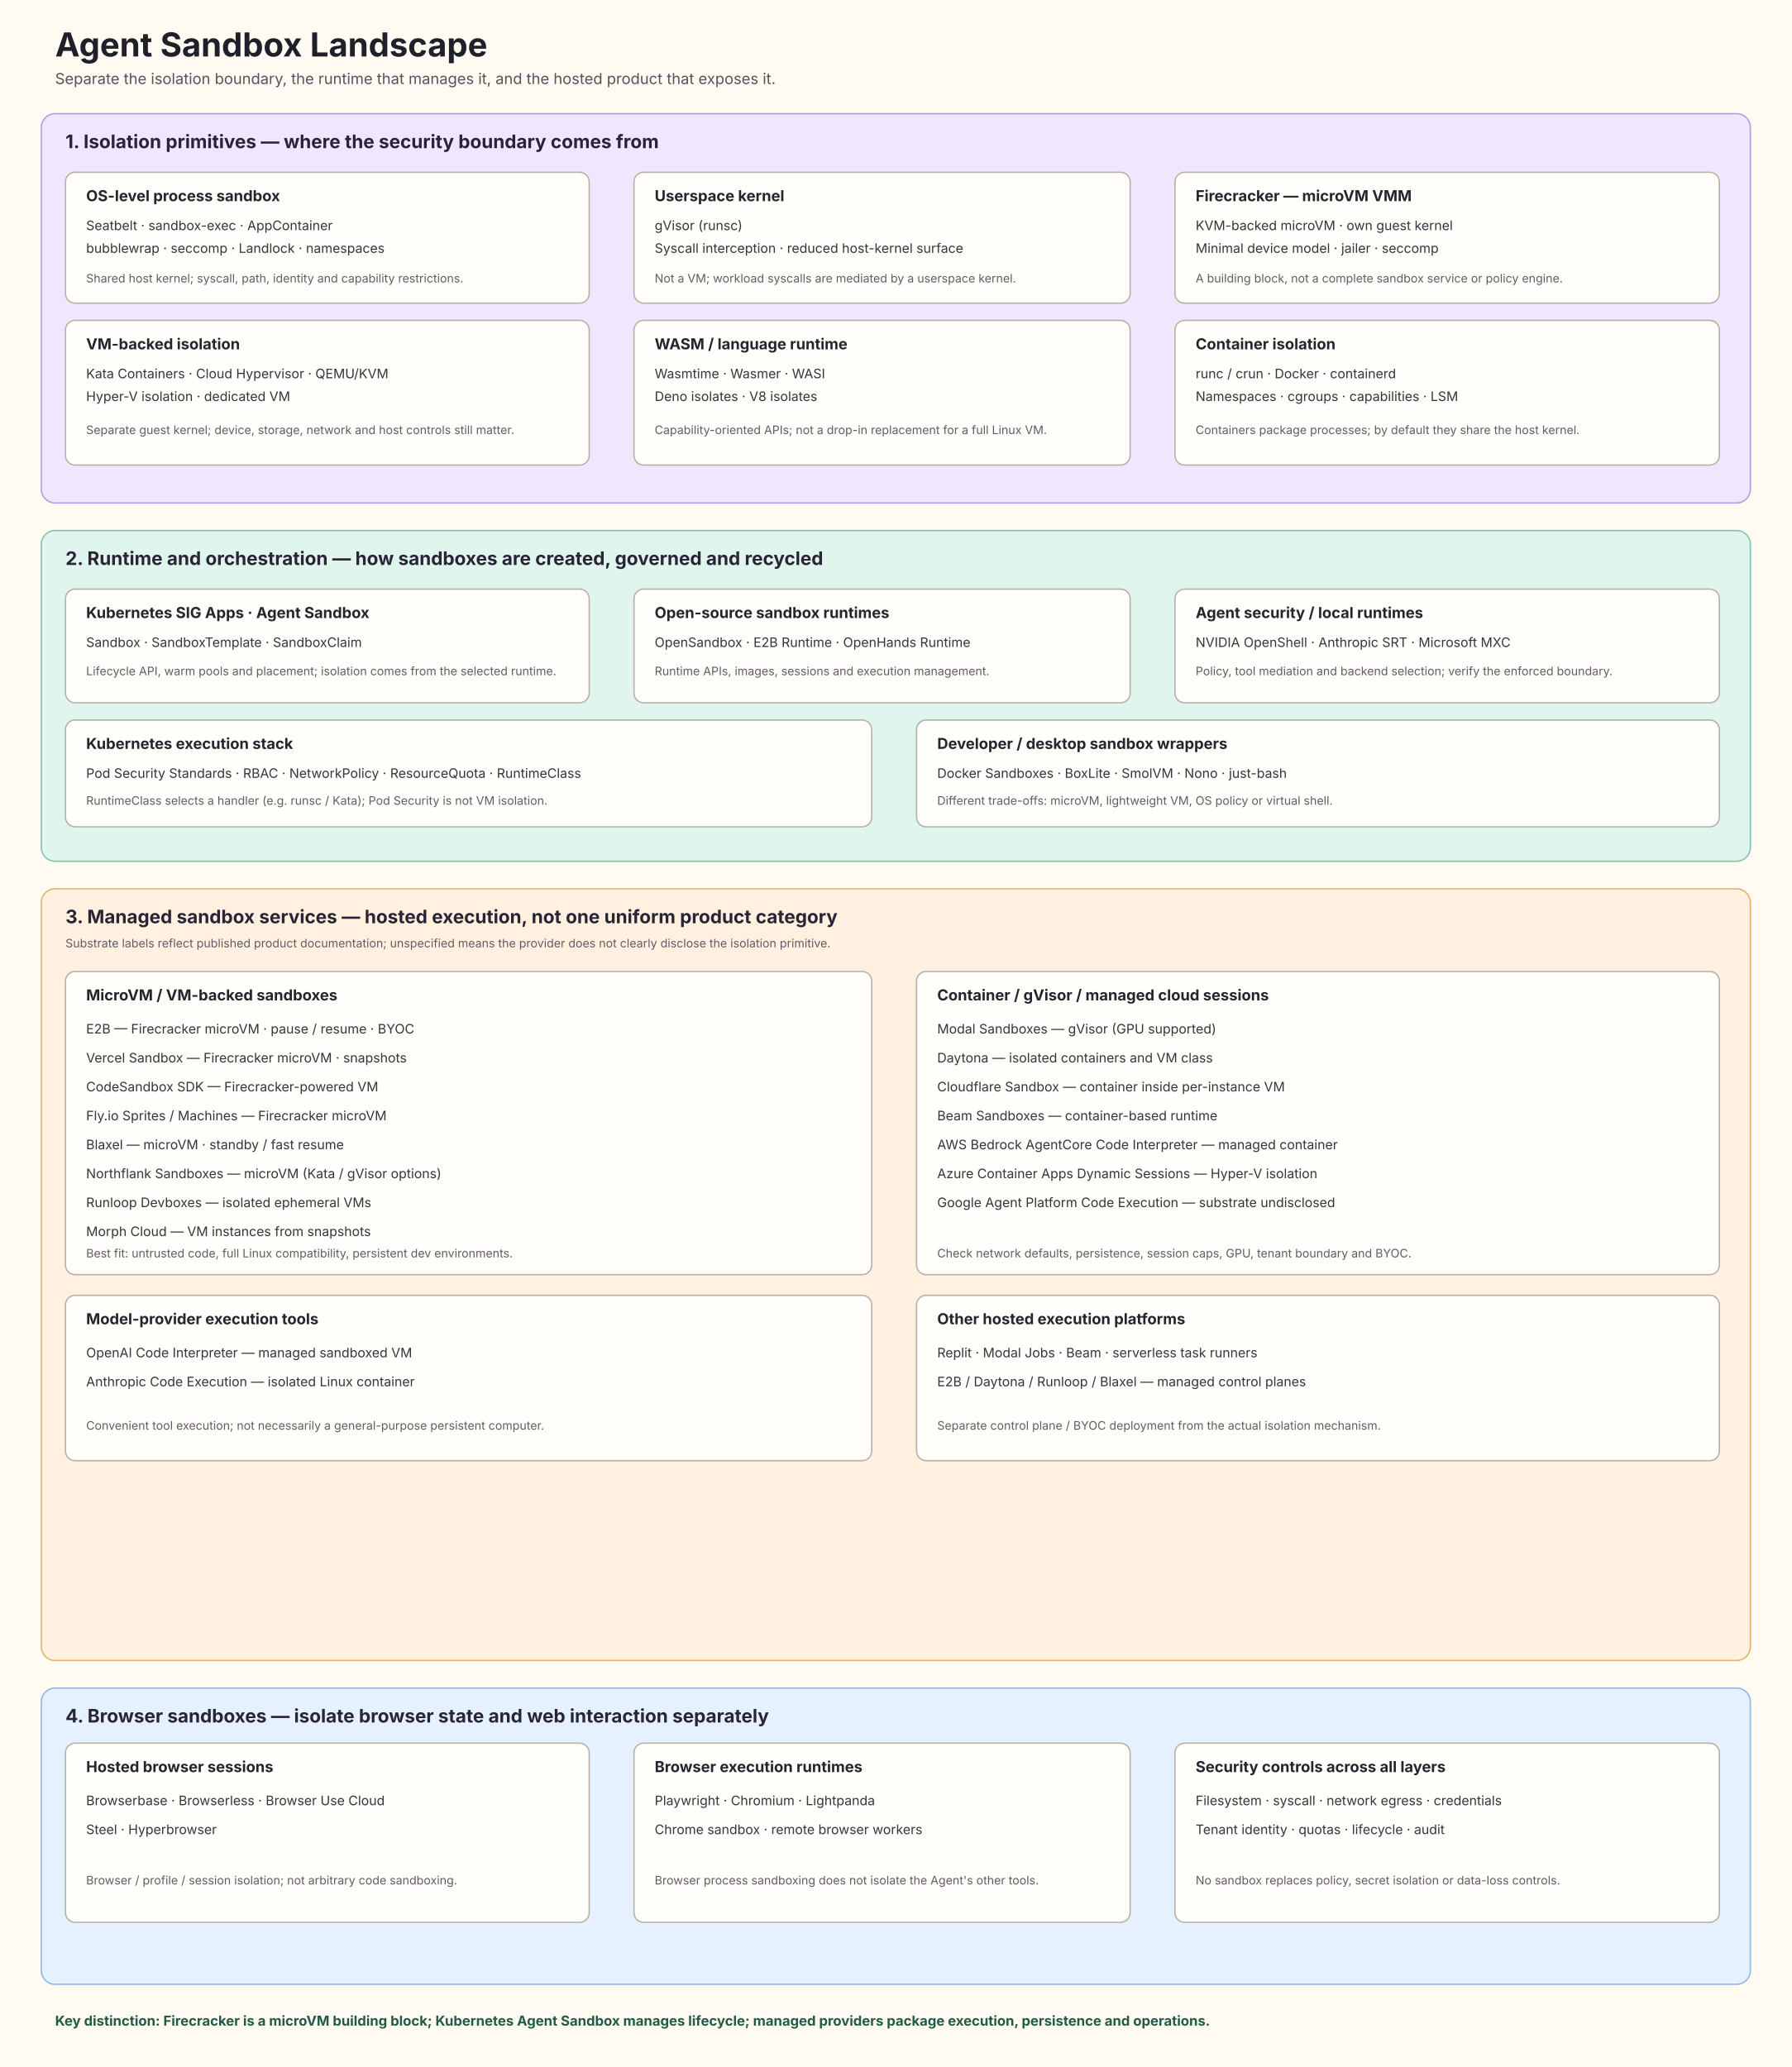
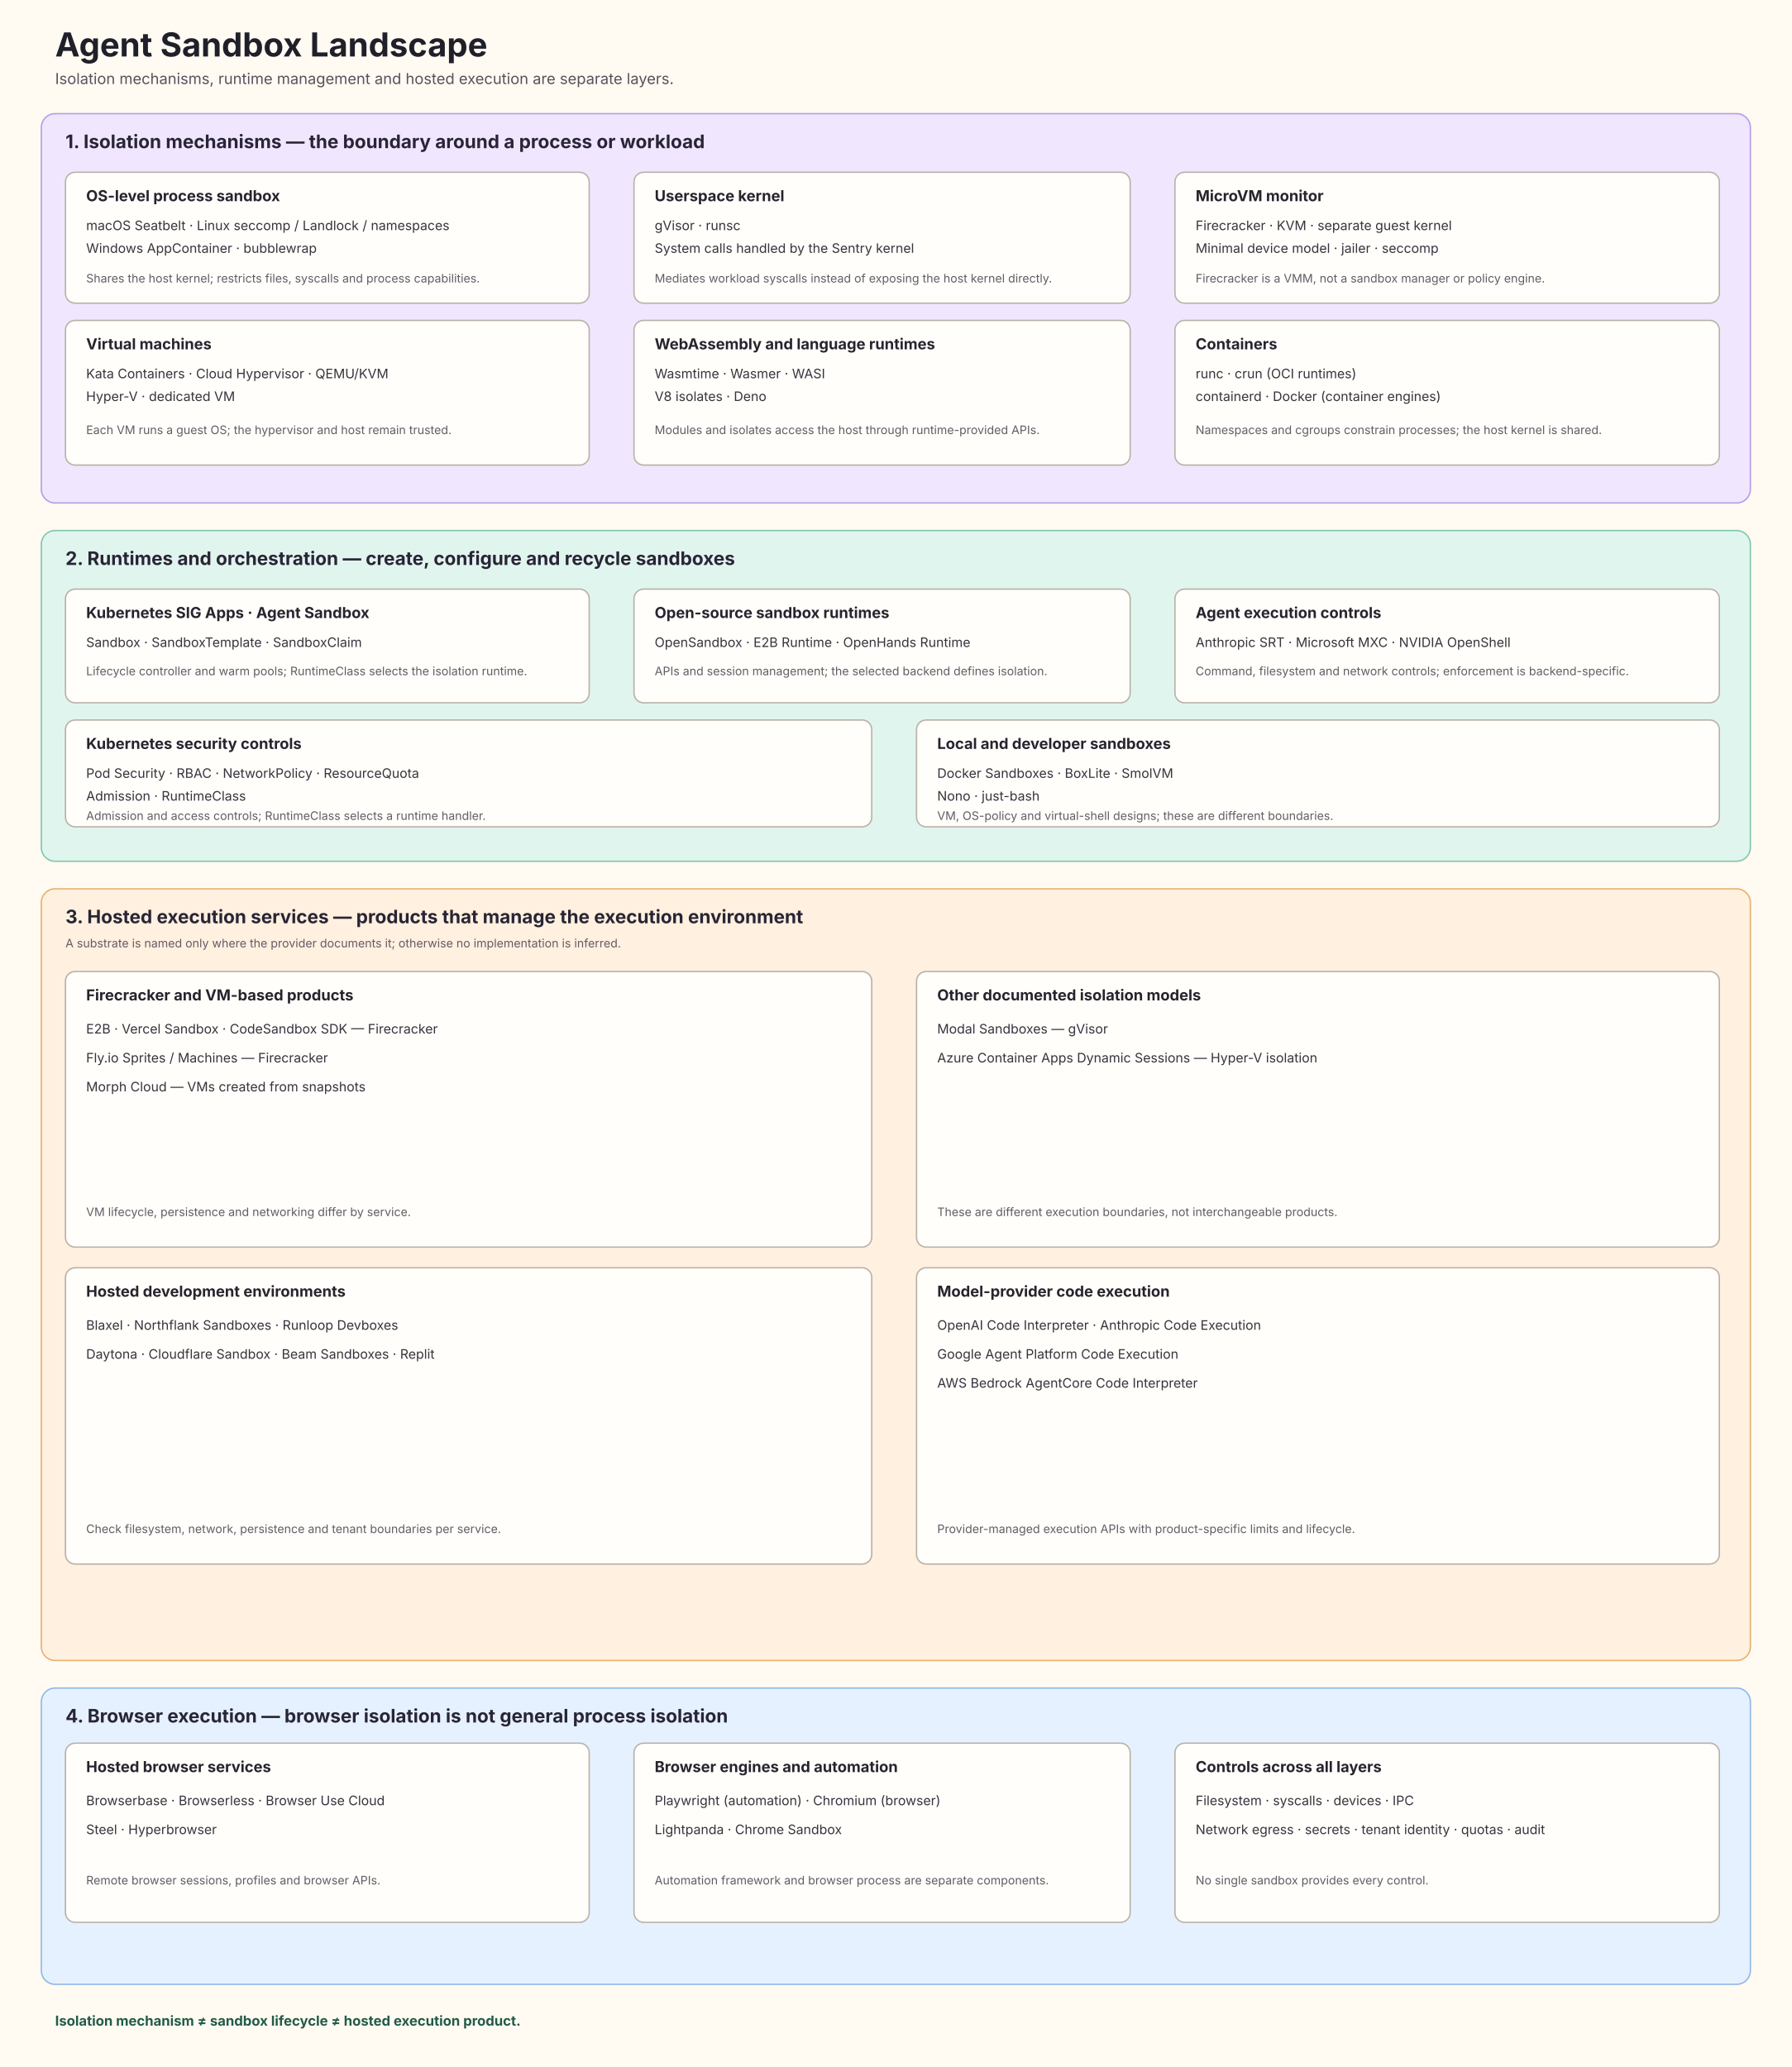
<svg xmlns="http://www.w3.org/2000/svg" width="2600" height="3000" viewBox="0 0 2600 3000" role="img" aria-labelledby="title desc">
  <defs>
    <style>
.bg{fill:#fffaf2}.title{font:700 48px Inter,Arial,sans-serif;fill:#20202a}.sub{font:22px Inter,Arial,sans-serif;fill:#57515d}
.band{stroke-width:2}.band1{fill:#f0e7ff;stroke:#b99ae8}.band2{fill:#e1f5ef;stroke:#80c7ad}.band3{fill:#fff0df;stroke:#e6b16f}.band4{fill:#e5f1ff;stroke:#8fb8e8}
.bandtitle{font:700 27px Inter,Arial,sans-serif;fill:#292536}
.card{fill:#fffefa;stroke:#b9b1a7;stroke-width:2}.cardtitle{font:700 22px Inter,Arial,sans-serif;fill:#28232d}.body{font:19px Inter,Arial,sans-serif;fill:#38333d}.small{font:17px Inter,Arial,sans-serif;fill:#625b65}
.emph{font:700 20px Inter,Arial,sans-serif;fill:#225b47}
- .line{stroke:#817985;stroke-width:2;fill:none}.dash{stroke:#817985;stroke-width:2;stroke-dasharray:7 7;fill:none}
</style>
  </defs>
  <rect class="bg" width="2600" height="3000" />
  <text class="title" x="80" y="82">Agent Sandbox Landscape</text>
-   <text class="sub" x="80" y="122">Separate the isolation boundary, the runtime that manages it, and the hosted product that exposes it.</text>
+   <text class="sub" x="80" y="122">Isolation mechanisms, runtime management and hosted execution are separate layers.</text>
  <rect class="band band1" x="60" y="165" width="2480" height="565" rx="20" />
-   <text class="bandtitle" x="95" y="215">1. Isolation primitives — where the security boundary comes from</text>
+   <text class="bandtitle" x="95" y="215">1. Isolation mechanisms — the boundary around a process or workload</text>
  <rect class="card" x="95" y="250" width="760" height="190" rx="14" />
  <text class="cardtitle" x="125" y="292">OS-level process sandbox</text>
-   <text class="body" x="125" y="334">Seatbelt · sandbox-exec · AppContainer</text>
-   <text class="body" x="125" y="367">bubblewrap · seccomp · Landlock · namespaces</text>
-   <text class="small" x="125" y="410">Shared host kernel; syscall, path, identity and capability restrictions.</text>
+   <text class="body" x="125" y="334">macOS Seatbelt · Linux seccomp / Landlock / namespaces</text>
+   <text class="body" x="125" y="367">Windows AppContainer · bubblewrap</text>
+   <text class="small" x="125" y="410">Shares the host kernel; restricts files, syscalls and process capabilities.</text>
  <rect class="card" x="920" y="250" width="720" height="190" rx="14" />
  <text class="cardtitle" x="950" y="292">Userspace kernel</text>
-   <text class="body" x="950" y="334">gVisor (runsc)</text>
-   <text class="body" x="950" y="367">Syscall interception · reduced host-kernel surface</text>
-   <text class="small" x="950" y="410">Not a VM; workload syscalls are mediated by a userspace kernel.</text>
+   <text class="body" x="950" y="334">gVisor · runsc</text>
+   <text class="body" x="950" y="367">System calls handled by the Sentry kernel</text>
+   <text class="small" x="950" y="410">Mediates workload syscalls instead of exposing the host kernel directly.</text>
  <rect class="card" x="1705" y="250" width="790" height="190" rx="14" />
-   <text class="cardtitle" x="1735" y="292">Firecracker — microVM VMM</text>
-   <text class="body" x="1735" y="334">KVM-backed microVM · own guest kernel</text>
+   <text class="cardtitle" x="1735" y="292">MicroVM monitor</text>
+   <text class="body" x="1735" y="334">Firecracker · KVM · separate guest kernel</text>
  <text class="body" x="1735" y="367">Minimal device model · jailer · seccomp</text>
-   <text class="small" x="1735" y="410">A building block, not a complete sandbox service or policy engine.</text>
+   <text class="small" x="1735" y="410">Firecracker is a VMM, not a sandbox manager or policy engine.</text>
  <rect class="card" x="95" y="465" width="760" height="210" rx="14" />
-   <text class="cardtitle" x="125" y="507">VM-backed isolation</text>
+   <text class="cardtitle" x="125" y="507">Virtual machines</text>
  <text class="body" x="125" y="549">Kata Containers · Cloud Hypervisor · QEMU/KVM</text>
-   <text class="body" x="125" y="582">Hyper-V isolation · dedicated VM</text>
-   <text class="small" x="125" y="630">Separate guest kernel; device, storage, network and host controls still matter.</text>
+   <text class="body" x="125" y="582">Hyper-V · dedicated VM</text>
+   <text class="small" x="125" y="630">Each VM runs a guest OS; the hypervisor and host remain trusted.</text>
  <rect class="card" x="920" y="465" width="720" height="210" rx="14" />
-   <text class="cardtitle" x="950" y="507">WASM / language runtime</text>
+   <text class="cardtitle" x="950" y="507">WebAssembly and language runtimes</text>
  <text class="body" x="950" y="549">Wasmtime · Wasmer · WASI</text>
-   <text class="body" x="950" y="582">Deno isolates · V8 isolates</text>
-   <text class="small" x="950" y="630">Capability-oriented APIs; not a drop-in replacement for a full Linux VM.</text>
+   <text class="body" x="950" y="582">V8 isolates · Deno</text>
+   <text class="small" x="950" y="630">Modules and isolates access the host through runtime-provided APIs.</text>
  <rect class="card" x="1705" y="465" width="790" height="210" rx="14" />
-   <text class="cardtitle" x="1735" y="507">Container isolation</text>
-   <text class="body" x="1735" y="549">runc / crun · Docker · containerd</text>
-   <text class="body" x="1735" y="582">Namespaces · cgroups · capabilities · LSM</text>
-   <text class="small" x="1735" y="630">Containers package processes; by default they share the host kernel.</text>
+   <text class="cardtitle" x="1735" y="507">Containers</text>
+   <text class="body" x="1735" y="549">runc · crun (OCI runtimes)</text>
+   <text class="body" x="1735" y="582">containerd · Docker (container engines)</text>
+   <text class="small" x="1735" y="630">Namespaces and cgroups constrain processes; the host kernel is shared.</text>
  <rect class="band band2" x="60" y="770" width="2480" height="480" rx="20" />
-   <text class="bandtitle" x="95" y="820">2. Runtime and orchestration — how sandboxes are created, governed and recycled</text>
+   <text class="bandtitle" x="95" y="820">2. Runtimes and orchestration — create, configure and recycle sandboxes</text>
  <rect class="card" x="95" y="855" width="760" height="165" rx="14" />
  <text class="cardtitle" x="125" y="897">Kubernetes SIG Apps · Agent Sandbox</text>
  <text class="body" x="125" y="939">Sandbox · SandboxTemplate · SandboxClaim</text>
-   <text class="small" x="125" y="980">Lifecycle API, warm pools and placement; isolation comes from the selected runtime.</text>
+   <text class="small" x="125" y="980">Lifecycle controller and warm pools; RuntimeClass selects the isolation runtime.</text>
  <rect class="card" x="920" y="855" width="720" height="165" rx="14" />
  <text class="cardtitle" x="950" y="897">Open-source sandbox runtimes</text>
  <text class="body" x="950" y="939">OpenSandbox · E2B Runtime · OpenHands Runtime</text>
-   <text class="small" x="950" y="980">Runtime APIs, images, sessions and execution management.</text>
+   <text class="small" x="950" y="980">APIs and session management; the selected backend defines isolation.</text>
  <rect class="card" x="1705" y="855" width="790" height="165" rx="14" />
-   <text class="cardtitle" x="1735" y="897">Agent security / local runtimes</text>
-   <text class="body" x="1735" y="939">NVIDIA OpenShell · Anthropic SRT · Microsoft MXC</text>
-   <text class="small" x="1735" y="980">Policy, tool mediation and backend selection; verify the enforced boundary.</text>
+   <text class="cardtitle" x="1735" y="897">Agent execution controls</text>
+   <text class="body" x="1735" y="939">Anthropic SRT · Microsoft MXC · NVIDIA OpenShell</text>
+   <text class="small" x="1735" y="980">Command, filesystem and network controls; enforcement is backend-specific.</text>
  <rect class="card" x="95" y="1045" width="1170" height="155" rx="14" />
-   <text class="cardtitle" x="125" y="1087">Kubernetes execution stack</text>
-   <text class="body" x="125" y="1129">Pod Security Standards · RBAC · NetworkPolicy · ResourceQuota · RuntimeClass</text>
-   <text class="small" x="125" y="1168">RuntimeClass selects a handler (e.g. runsc / Kata); Pod Security is not VM isolation.</text>
+   <text class="cardtitle" x="125" y="1087">Kubernetes security controls</text>
+   <text class="body" x="125" y="1129">Pod Security · RBAC · NetworkPolicy · ResourceQuota</text>
+   <text class="body" x="125" y="1162">Admission · RuntimeClass</text>
+   <text class="small" x="125" y="1190">Admission and access controls; RuntimeClass selects a runtime handler.</text>
  <rect class="card" x="1330" y="1045" width="1165" height="155" rx="14" />
-   <text class="cardtitle" x="1360" y="1087">Developer / desktop sandbox wrappers</text>
-   <text class="body" x="1360" y="1129">Docker Sandboxes · BoxLite · SmolVM · Nono · just-bash</text>
-   <text class="small" x="1360" y="1168">Different trade-offs: microVM, lightweight VM, OS policy or virtual shell.</text>
+   <text class="cardtitle" x="1360" y="1087">Local and developer sandboxes</text>
+   <text class="body" x="1360" y="1129">Docker Sandboxes · BoxLite · SmolVM</text>
+   <text class="body" x="1360" y="1162">Nono · just-bash</text>
+   <text class="small" x="1360" y="1190">VM, OS-policy and virtual-shell designs; these are different boundaries.</text>
  <rect class="band band3" x="60" y="1290" width="2480" height="1120" rx="20" />
-   <text class="bandtitle" x="95" y="1340">3. Managed sandbox services — hosted execution, not one uniform product category</text>
-   <text class="small" x="95" y="1375">Substrate labels reflect published product documentation; unspecified means the provider does not clearly disclose the isolation primitive.</text>
-   <rect class="card" x="95" y="1410" width="1170" height="440" rx="14" />
-   <text class="cardtitle" x="125" y="1452">MicroVM / VM-backed sandboxes</text>
-   <text class="body" x="125" y="1500">E2B — Firecracker microVM · pause / resume · BYOC</text>
-   <text class="body" x="125" y="1542">Vercel Sandbox — Firecracker microVM · snapshots</text>
-   <text class="body" x="125" y="1584">CodeSandbox SDK — Firecracker-powered VM</text>
-   <text class="body" x="125" y="1626">Fly.io Sprites / Machines — Firecracker microVM</text>
-   <text class="body" x="125" y="1668">Blaxel — microVM · standby / fast resume</text>
-   <text class="body" x="125" y="1710">Northflank Sandboxes — microVM (Kata / gVisor options)</text>
-   <text class="body" x="125" y="1752">Runloop Devboxes — isolated ephemeral VMs</text>
-   <text class="body" x="125" y="1794">Morph Cloud — VM instances from snapshots</text>
-   <text class="small" x="125" y="1825">Best fit: untrusted code, full Linux compatibility, persistent dev environments.</text>
-   <rect class="card" x="1330" y="1410" width="1165" height="440" rx="14" />
-   <text class="cardtitle" x="1360" y="1452">Container / gVisor / managed cloud sessions</text>
-   <text class="body" x="1360" y="1500">Modal Sandboxes — gVisor (GPU supported)</text>
-   <text class="body" x="1360" y="1542">Daytona — isolated containers and VM class</text>
-   <text class="body" x="1360" y="1584">Cloudflare Sandbox — container inside per-instance VM</text>
-   <text class="body" x="1360" y="1626">Beam Sandboxes — container-based runtime</text>
-   <text class="body" x="1360" y="1668">AWS Bedrock AgentCore Code Interpreter — managed container</text>
-   <text class="body" x="1360" y="1710">Azure Container Apps Dynamic Sessions — Hyper-V isolation</text>
-   <text class="body" x="1360" y="1752">Google Agent Platform Code Execution — substrate undisclosed</text>
-   <text class="small" x="1360" y="1825">Check network defaults, persistence, session caps, GPU, tenant boundary and BYOC.</text>
-   <rect class="card" x="95" y="1880" width="1170" height="240" rx="14" />
-   <text class="cardtitle" x="125" y="1922">Model-provider execution tools</text>
-   <text class="body" x="125" y="1970">OpenAI Code Interpreter — managed sandboxed VM</text>
-   <text class="body" x="125" y="2012">Anthropic Code Execution — isolated Linux container</text>
-   <text class="small" x="125" y="2075">Convenient tool execution; not necessarily a general-purpose persistent computer.</text>
-   <rect class="card" x="1330" y="1880" width="1165" height="240" rx="14" />
-   <text class="cardtitle" x="1360" y="1922">Other hosted execution platforms</text>
-   <text class="body" x="1360" y="1970">Replit · Modal Jobs · Beam · serverless task runners</text>
-   <text class="body" x="1360" y="2012">E2B / Daytona / Runloop / Blaxel — managed control planes</text>
-   <text class="small" x="1360" y="2075">Separate control plane / BYOC deployment from the actual isolation mechanism.</text>
+   <text class="bandtitle" x="95" y="1340">3. Hosted execution services — products that manage the execution environment</text>
+   <text class="small" x="95" y="1375">A substrate is named only where the provider documents it; otherwise no implementation is inferred.</text>
+   <rect class="card" x="95" y="1410" width="1170" height="400" rx="14" />
+   <text class="cardtitle" x="125" y="1452">Firecracker and VM-based products</text>
+   <text class="body" x="125" y="1500">E2B · Vercel Sandbox · CodeSandbox SDK — Firecracker</text>
+   <text class="body" x="125" y="1542">Fly.io Sprites / Machines — Firecracker</text>
+   <text class="body" x="125" y="1584">Morph Cloud — VMs created from snapshots</text>
+   <text class="small" x="125" y="1765">VM lifecycle, persistence and networking differ by service.</text>
+   <rect class="card" x="1330" y="1410" width="1165" height="400" rx="14" />
+   <text class="cardtitle" x="1360" y="1452">Other documented isolation models</text>
+   <text class="body" x="1360" y="1500">Modal Sandboxes — gVisor</text>
+   <text class="body" x="1360" y="1542">Azure Container Apps Dynamic Sessions — Hyper-V isolation</text>
+   <text class="small" x="1360" y="1765">These are different execution boundaries, not interchangeable products.</text>
+   <rect class="card" x="95" y="1840" width="1170" height="430" rx="14" />
+   <text class="cardtitle" x="125" y="1882">Hosted development environments</text>
+   <text class="body" x="125" y="1930">Blaxel · Northflank Sandboxes · Runloop Devboxes</text>
+   <text class="body" x="125" y="1972">Daytona · Cloudflare Sandbox · Beam Sandboxes · Replit</text>
+   <text class="small" x="125" y="2225">Check filesystem, network, persistence and tenant boundaries per service.</text>
+   <rect class="card" x="1330" y="1840" width="1165" height="430" rx="14" />
+   <text class="cardtitle" x="1360" y="1882">Model-provider code execution</text>
+   <text class="body" x="1360" y="1930">OpenAI Code Interpreter · Anthropic Code Execution</text>
+   <text class="body" x="1360" y="1972">Google Agent Platform Code Execution</text>
+   <text class="body" x="1360" y="2014">AWS Bedrock AgentCore Code Interpreter</text>
+   <text class="small" x="1360" y="2225">Provider-managed execution APIs with product-specific limits and lifecycle.</text>
  <rect class="band band4" x="60" y="2450" width="2480" height="430" rx="20" />
-   <text class="bandtitle" x="95" y="2500">4. Browser sandboxes — isolate browser state and web interaction separately</text>
+   <text class="bandtitle" x="95" y="2500">4. Browser execution — browser isolation is not general process isolation</text>
  <rect class="card" x="95" y="2530" width="760" height="260" rx="14" />
-   <text class="cardtitle" x="125" y="2572">Hosted browser sessions</text>
+   <text class="cardtitle" x="125" y="2572">Hosted browser services</text>
  <text class="body" x="125" y="2620">Browserbase · Browserless · Browser Use Cloud</text>
  <text class="body" x="125" y="2662">Steel · Hyperbrowser</text>
-   <text class="small" x="125" y="2735">Browser / profile / session isolation; not arbitrary code sandboxing.</text>
+   <text class="small" x="125" y="2735">Remote browser sessions, profiles and browser APIs.</text>
  <rect class="card" x="920" y="2530" width="720" height="260" rx="14" />
-   <text class="cardtitle" x="950" y="2572">Browser execution runtimes</text>
-   <text class="body" x="950" y="2620">Playwright · Chromium · Lightpanda</text>
-   <text class="body" x="950" y="2662">Chrome sandbox · remote browser workers</text>
-   <text class="small" x="950" y="2735">Browser process sandboxing does not isolate the Agent's other tools.</text>
+   <text class="cardtitle" x="950" y="2572">Browser engines and automation</text>
+   <text class="body" x="950" y="2620">Playwright (automation) · Chromium (browser)</text>
+   <text class="body" x="950" y="2662">Lightpanda · Chrome Sandbox</text>
+   <text class="small" x="950" y="2735">Automation framework and browser process are separate components.</text>
  <rect class="card" x="1705" y="2530" width="790" height="260" rx="14" />
-   <text class="cardtitle" x="1735" y="2572">Security controls across all layers</text>
-   <text class="body" x="1735" y="2620">Filesystem · syscall · network egress · credentials</text>
-   <text class="body" x="1735" y="2662">Tenant identity · quotas · lifecycle · audit</text>
-   <text class="small" x="1735" y="2735">No sandbox replaces policy, secret isolation or data-loss controls.</text>
-   <text class="emph" x="80" y="2940">Key distinction: Firecracker is a microVM building block; Kubernetes Agent Sandbox manages lifecycle; managed providers package execution, persistence and operations.</text>
+   <text class="cardtitle" x="1735" y="2572">Controls across all layers</text>
+   <text class="body" x="1735" y="2620">Filesystem · syscalls · devices · IPC</text>
+   <text class="body" x="1735" y="2662">Network egress · secrets · tenant identity · quotas · audit</text>
+   <text class="small" x="1735" y="2735">No single sandbox provides every control.</text>
+   <text class="emph" x="80" y="2940">Isolation mechanism ≠ sandbox lifecycle ≠ hosted execution product.</text>
</svg>
